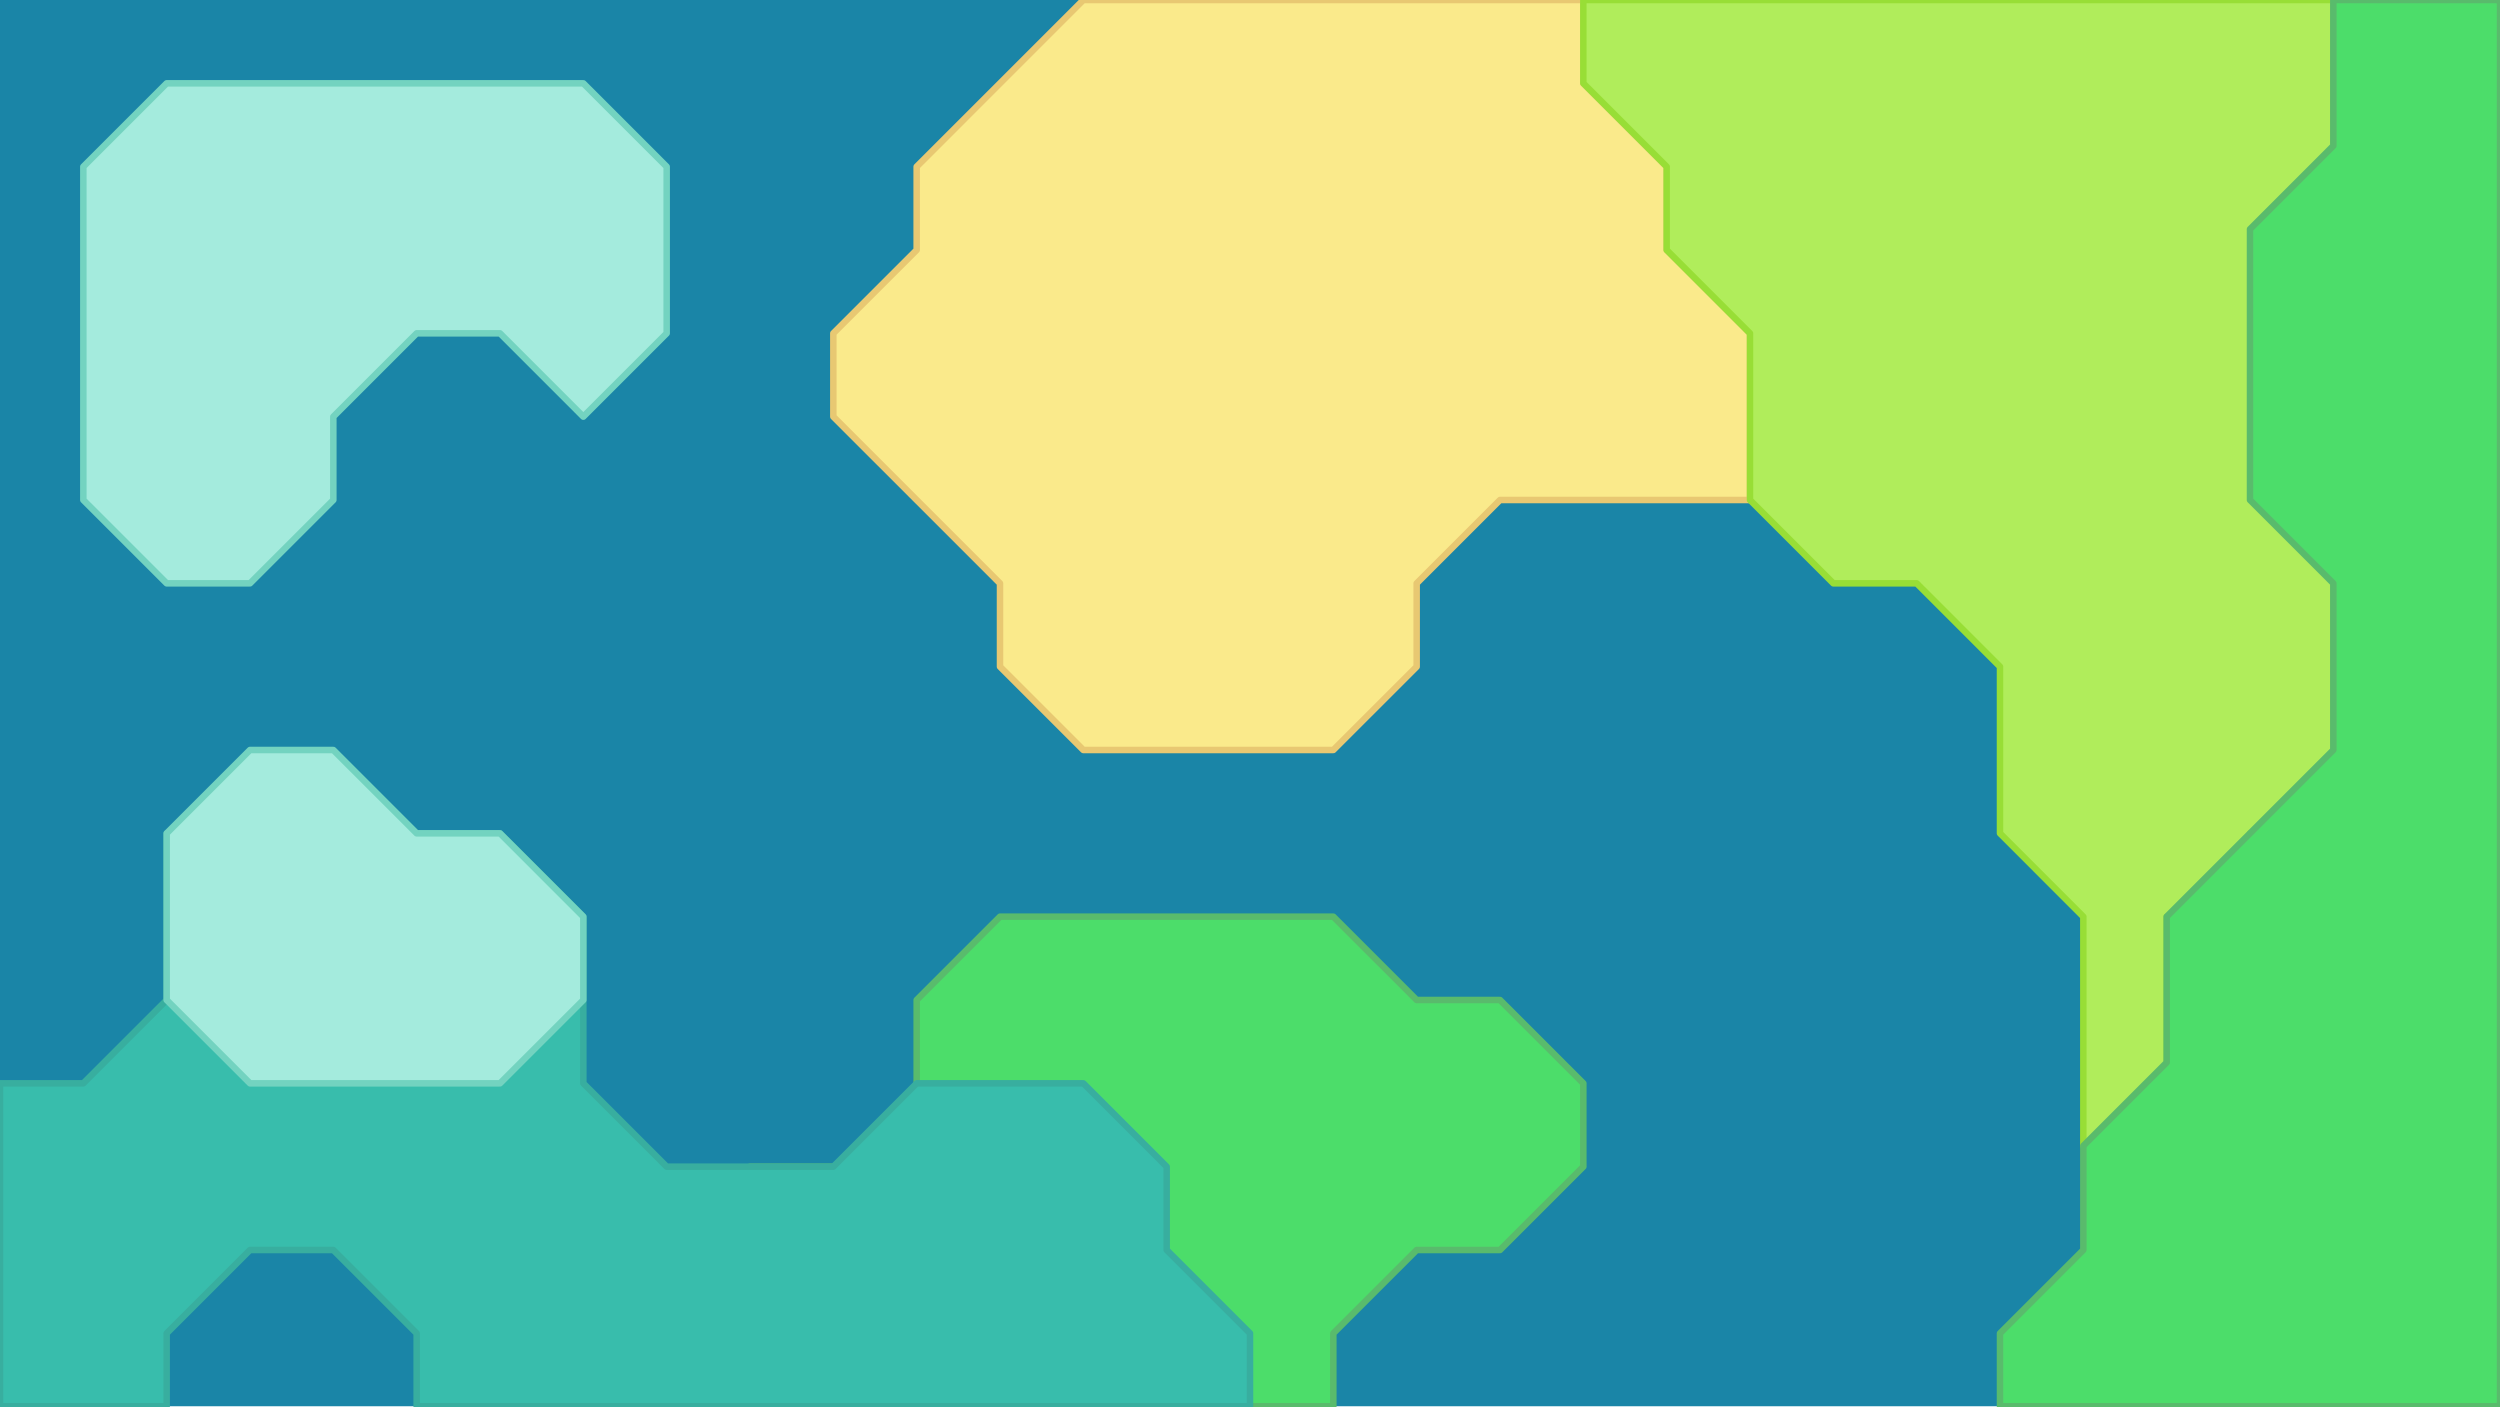
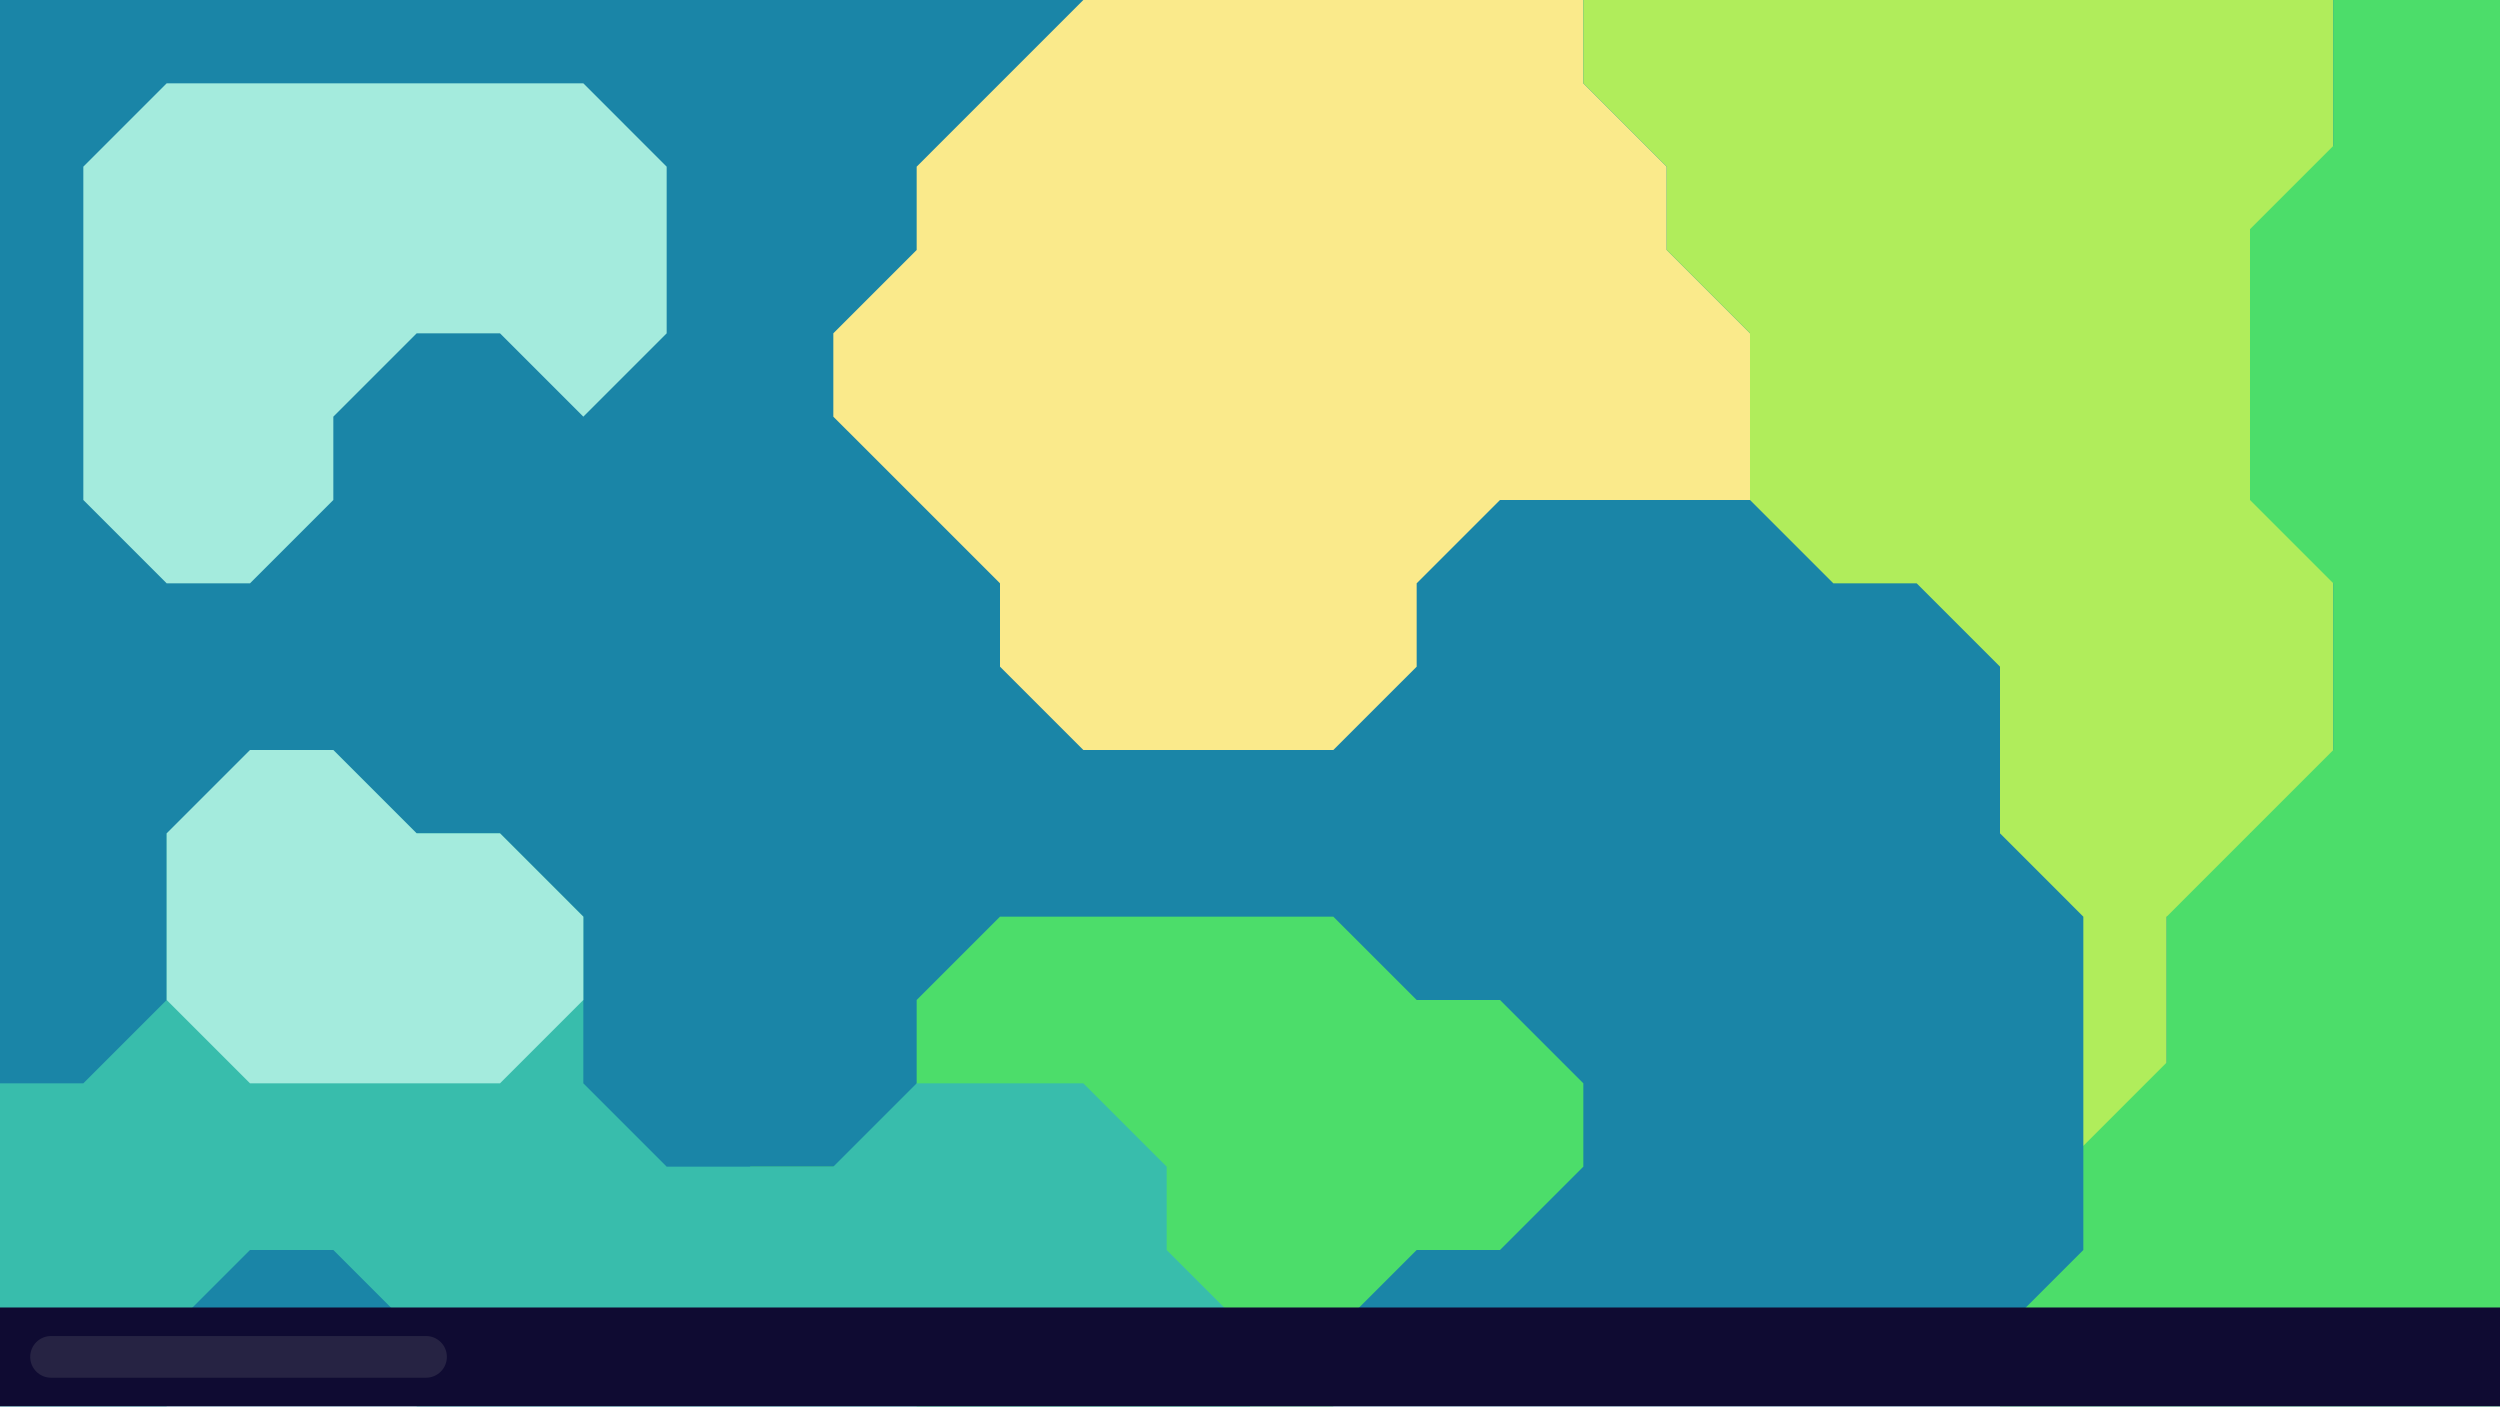
<svg xmlns="http://www.w3.org/2000/svg" width="1920" height="1080" viewBox="0 0 508 285.75" version="1.1" id="svg5">
-   <defs id="defs2" />
+   <defs id="defs2">
+     <clipPath clipPathUnits="userSpaceOnUse" id="clipPath2975">
+       <rect style="fill:#faea8b;fill-opacity:1;stroke:none;stroke-width:1.323;stroke-linecap:round;stroke-linejoin:round;stroke-miterlimit:70.1;paint-order:fill markers stroke" id="rect2977" width="16.933" height="16.933" x="-535.713" y="267.548" transform="rotate(-135)" />
+     </clipPath>
+   </defs>
  <g id="layer1">
+     <path style="fill:#38bdac;fill-opacity:1;stroke:none;stroke-width:1.323;stroke-linecap:round;stroke-linejoin:round;stroke-miterlimit:70.1;paint-order:fill markers stroke" d="m 626.533,237.067 v -16.933 h 16.933 l -10e-6,16.933 z" id="path5446" />
+     <path style="fill:#a2e454;fill-opacity:1;stroke:none;stroke-width:1.323;stroke-linecap:round;stroke-linejoin:round;stroke-miterlimit:70.1;paint-order:fill markers stroke" d="m 626.533,203.2 v -16.933 h 16.933 l -10e-6,16.933 z" id="path5438" />
    <rect style="fill:#1a85a7;stroke-width:21.046;stroke-linecap:round;stroke-linejoin:round;stroke-miterlimit:70.1;paint-order:fill markers stroke;fill-opacity:1" id="rect238" width="508" height="285.75" x="0" y="0" rx="0" ry="0" />
-     <path id="rect296" style="fill:#faea8b;stroke-width:1.323;stroke-linecap:round;stroke-linejoin:round;stroke-miterlimit:70.1;paint-order:fill markers stroke;stroke:#e8c872;stroke-opacity:1;stroke-dasharray:none" d="M 220.133 0 L 203.2 16.933 L 186.267 33.867 L 186.267 50.8 L 169.333 67.733 L 169.333 84.667 L 186.267 101.6 L 203.2 118.533 L 203.2 135.467 L 220.133 152.4 L 237.067 152.4 L 254 152.4 L 270.933 152.4 L 287.867 135.467 L 287.867 118.533 L 304.8 101.6 L 321.733 101.6 L 338.667 101.6 L 355.6 101.6 L 355.6 84.667 L 355.6 67.733 L 338.667 50.8 L 338.667 33.867 L 321.733 16.933 L 321.733 0 L 304.8 0 L 287.867 0 L 270.933 0 L 254 0 L 237.067 0 L 220.133 0 z " />
-     <path id="rect12951" style="fill:#b0ed5b;stroke-width:1.323;stroke-linecap:round;stroke-linejoin:round;stroke-miterlimit:70.1;paint-order:fill markers stroke;stroke:#98de36;stroke-opacity:1;stroke-dasharray:none" d="M 321.733 0 L 321.733 16.933 L 338.667 33.867 L 338.667 50.8 L 355.6 67.733 L 355.6 84.667 L 355.6 101.6 L 372.533 118.533 L 389.467 118.533 L 406.4 135.467 L 406.4 169.333 L 423.333 186.267 L 423.333 232.833 L 440.267 232.833 L 440.267 186.267 L 457.2 186.267 L 457.2 169.333 L 474.133 169.333 L 474.133 118.533 L 474.133 84.667 L 474.133 0 L 372.533 0 L 355.6 0 L 338.667 0 L 321.733 0 z " />
-     <path id="rect912" style="fill:#4cdd6a;stroke-width:1.323;stroke-linecap:round;stroke-linejoin:round;stroke-miterlimit:70.1;paint-order:fill markers stroke;stroke:#59bb6c;stroke-opacity:1;stroke-dasharray:none" d="M 474.133 0 L 474.133 29.633 L 457.2 46.567 L 457.2 101.6 L 474.133 118.533 L 474.133 152.4 L 457.2 169.333 L 440.267 186.267 L 440.267 215.9 L 423.333 232.833 L 423.333 254 L 406.4 270.933 L 406.4 285.75 L 423.333 285.75 L 440.267 285.75 L 457.2 285.75 L 474.133 285.75 L 508 285.75 L 508 0 L 474.133 0 z M 203.2 186.267 L 186.267 203.2 L 186.267 237.067 L 169.333 237.067 L 152.4 237.067 L 169.333 254 L 169.333 283.633 L 186.267 283.633 L 186.267 285.75 L 203.2 285.75 L 270.933 285.75 L 270.933 270.933 L 287.867 254 L 304.8 254 L 321.733 237.067 L 321.733 220.133 L 304.8 203.2 L 287.867 203.2 L 270.933 186.267 L 203.2 186.267 z " />
-     <path id="path7672" style="fill:#38bdac;fill-opacity:1;stroke-width:1.323;stroke-linecap:round;stroke-linejoin:round;stroke-miterlimit:70.1;paint-order:fill markers stroke;stroke:#38ae9f;stroke-opacity:1;stroke-dasharray:none" d="M 33.867 169.333 L 33.867 203.2 L 16.933 220.133 L 0 220.133 L 0 285.75 L 33.867 285.75 L 33.867 270.933 L 50.8 254 L 67.733 254 L 84.667 270.933 L 84.667 285.75 L 237.067 285.75 L 254 285.75 L 254 270.933 L 237.067 254 L 237.067 237.067 L 220.133 220.133 L 186.267 220.133 L 169.333 237.067 L 135.467 237.067 L 118.533 220.133 L 118.533 186.267 L 101.6 169.333 L 33.867 169.333 z " />
-     <path id="rect914" style="fill:#a4ebdd;stroke-width:1.323;stroke-linecap:round;stroke-linejoin:round;stroke-miterlimit:70.1;paint-order:fill markers stroke;stroke:#73d3c0;stroke-opacity:1;stroke-dasharray:none" d="M 33.867,16.933 16.933,33.867 V 101.6 l 16.933,16.933 H 50.8 L 67.733,101.6 V 84.667 L 84.667,67.733 H 101.6 l 16.933,16.933 16.933,-16.933 V 33.867 L 118.533,16.933 Z M 50.8,152.4 33.867,169.333 V 203.2 L 50.8,220.133 h 50.8 L 118.533,203.2 V 186.267 L 101.6,169.333 H 84.667 L 67.733,152.4 Z" />
+     <path id="rect296" style="fill:#faea8b;stroke-width:1.323;stroke-linecap:round;stroke-linejoin:round;stroke-miterlimit:70.1;paint-order:fill markers stroke;stroke:none;stroke-opacity:1;stroke-dasharray:none" d="M 220.133 0 L 203.2 16.933 L 186.267 33.867 L 186.267 50.8 L 169.333 67.733 L 169.333 84.667 L 186.267 101.6 L 203.2 118.533 L 203.2 135.467 L 220.133 152.4 L 237.067 152.4 L 254 152.4 L 270.933 152.4 L 287.867 135.467 L 287.867 118.533 L 304.8 101.6 L 321.733 101.6 L 338.667 101.6 L 355.6 101.6 L 355.6 84.667 L 355.6 67.733 L 338.667 50.8 L 338.667 33.867 L 321.733 16.933 L 321.733 0 L 304.8 0 L 287.867 0 L 270.933 0 L 254 0 L 237.067 0 L 220.133 0 z " />
+     <path id="rect12951" style="fill:#b0ed5b;stroke-width:1.323;stroke-linecap:round;stroke-linejoin:round;stroke-miterlimit:70.1;paint-order:fill markers stroke;stroke:none;stroke-opacity:1;stroke-dasharray:none" d="M 321.733 0 L 321.733 16.933 L 338.667 33.867 L 338.667 50.8 L 355.6 67.733 L 355.6 84.667 L 355.6 101.6 L 372.533 118.533 L 389.467 118.533 L 406.4 135.467 L 406.4 169.333 L 423.333 186.267 L 423.333 232.833 L 440.267 232.833 L 440.267 186.267 L 457.2 186.267 L 457.2 169.333 L 474.133 169.333 L 474.133 118.533 L 474.133 84.667 L 474.133 0 L 372.533 0 L 355.6 0 L 338.667 0 L 321.733 0 z " />
+     <path id="rect912" style="fill:#4cdd6a;stroke-width:1.323;stroke-linecap:round;stroke-linejoin:round;stroke-miterlimit:70.1;paint-order:fill markers stroke;stroke:none;stroke-opacity:1;stroke-dasharray:none" d="M 474.133 0 L 474.133 29.633 L 457.2 46.567 L 457.2 101.6 L 474.133 118.533 L 474.133 152.4 L 457.2 169.333 L 440.267 186.267 L 440.267 215.9 L 423.333 232.833 L 423.333 254 L 406.4 270.933 L 406.4 285.75 L 423.333 285.75 L 440.267 285.75 L 457.2 285.75 L 474.133 285.75 L 508 285.75 L 508 0 L 474.133 0 z M 203.2 186.267 L 186.267 203.2 L 186.267 237.067 L 169.333 237.067 L 152.4 237.067 L 169.333 254 L 169.333 283.633 L 186.267 283.633 L 186.267 285.75 L 203.2 285.75 L 270.933 285.75 L 270.933 270.933 L 287.867 254 L 304.8 254 L 321.733 237.067 L 321.733 220.133 L 304.8 203.2 L 287.867 203.2 L 270.933 186.267 L 203.2 186.267 z " />
+     <path id="path7672" style="fill:#38bdac;fill-opacity:1;stroke-width:1.323;stroke-linecap:round;stroke-linejoin:round;stroke-miterlimit:70.1;paint-order:fill markers stroke;stroke:none;stroke-opacity:1;stroke-dasharray:none" d="M 33.867 169.333 L 33.867 203.2 L 16.933 220.133 L 0 220.133 L 0 285.75 L 33.867 285.75 L 33.867 270.933 L 50.8 254 L 67.733 254 L 84.667 270.933 L 84.667 285.75 L 237.067 285.75 L 254 285.75 L 254 270.933 L 237.067 254 L 237.067 237.067 L 220.133 220.133 L 186.267 220.133 L 169.333 237.067 L 135.467 237.067 L 118.533 220.133 L 118.533 186.267 L 101.6 169.333 L 33.867 169.333 z " />
+     <path id="rect914" style="fill:#a4ebdd;stroke-width:1.323;stroke-linecap:round;stroke-linejoin:round;stroke-miterlimit:70.1;paint-order:fill markers stroke;stroke:none;stroke-opacity:1;stroke-dasharray:none" d="M 33.867,16.933 16.933,33.867 V 101.6 l 16.933,16.933 H 50.8 L 67.733,101.6 V 84.667 L 84.667,67.733 H 101.6 l 16.933,16.933 16.933,-16.933 V 33.867 L 118.533,16.933 Z M 50.8,152.4 33.867,169.333 V 203.2 L 50.8,220.133 h 50.8 L 118.533,203.2 V 186.267 L 101.6,169.333 H 84.667 L 67.733,152.4 Z" />
+     <rect style="fill:#faea8b;fill-opacity:1;stroke:none;stroke-width:1.323;stroke-linecap:round;stroke-linejoin:round;stroke-miterlimit:70.1;paint-order:fill markers stroke" id="rect353" width="16.933" height="16.933" x="558.8" y="169.333" />
+     <path style="fill:#faea8b;fill-opacity:1;stroke:none;stroke-width:1.323;stroke-linecap:round;stroke-linejoin:round;stroke-miterlimit:70.1;paint-order:fill markers stroke" d="m 524.933,169.333 h 16.933 v 16.933 z" id="path2768" />
+     <rect style="fill:#e9db81;fill-opacity:1;stroke:none;stroke-width:1.323;stroke-linecap:round;stroke-linejoin:round;stroke-miterlimit:70.1;paint-order:fill markers stroke" id="rect2824" width="16.933" height="16.933" x="575.733" y="169.333" />
+     <path style="fill:#e9db81;fill-opacity:1;stroke:none;stroke-width:1.323;stroke-linecap:round;stroke-linejoin:round;stroke-miterlimit:70.1;paint-order:fill markers stroke" d="m 541.867,169.333 h 16.933 v 16.933 z" id="path4684" />
+     <rect style="fill:#c3ed5b;fill-opacity:1;stroke:none;stroke-width:1.323;stroke-linecap:round;stroke-linejoin:round;stroke-miterlimit:70.1;paint-order:fill markers stroke" id="rect4694" width="16.933" height="16.933" x="558.8" y="186.267" />
+     <path style="fill:#c3ed5b;fill-opacity:1;stroke:none;stroke-width:1.323;stroke-linecap:round;stroke-linejoin:round;stroke-miterlimit:70.1;paint-order:fill markers stroke" d="m 524.933,186.267 h 16.933 V 203.2 Z" id="path4696" />
+     <rect style="fill:#a2e454;fill-opacity:1;stroke:none;stroke-width:1.323;stroke-linecap:round;stroke-linejoin:round;stroke-miterlimit:70.1;paint-order:fill markers stroke" id="rect4698" width="16.933" height="16.933" x="575.733" y="186.267" />
+     <path style="fill:#a2e454;fill-opacity:1;stroke:none;stroke-width:1.323;stroke-linecap:round;stroke-linejoin:round;stroke-miterlimit:70.1;paint-order:fill markers stroke" d="m 541.867,186.267 h 16.933 V 203.2 Z" id="path4700" />
+     <rect style="fill:#6add66;fill-opacity:1;stroke:none;stroke-width:1.323;stroke-linecap:round;stroke-linejoin:round;stroke-miterlimit:70.1;paint-order:fill markers stroke" id="rect4702" width="16.933" height="16.933" x="558.8" y="203.2" />
+     <path style="fill:#6add66;fill-opacity:1;stroke:none;stroke-width:1.323;stroke-linecap:round;stroke-linejoin:round;stroke-miterlimit:70.1;paint-order:fill markers stroke" d="m 524.933,203.2 h 16.933 v 16.933 z" id="path4704" />
+     <rect style="fill:#41d95b;fill-opacity:1;stroke:none;stroke-width:1.323;stroke-linecap:round;stroke-linejoin:round;stroke-miterlimit:70.1;paint-order:fill markers stroke" id="rect4706" width="16.933" height="16.933" x="575.733" y="203.2" />
+     <path style="fill:#41d95b;fill-opacity:1;stroke:none;stroke-width:1.323;stroke-linecap:round;stroke-linejoin:round;stroke-miterlimit:70.1;paint-order:fill markers stroke" d="m 541.867,203.2 h 16.933 v 16.933 z" id="path4708" />
+     <rect style="fill:#42d1a4;fill-opacity:1;stroke:none;stroke-width:1.323;stroke-linecap:round;stroke-linejoin:round;stroke-miterlimit:70.1;paint-order:fill markers stroke" id="rect4917" width="16.933" height="16.933" x="558.8" y="220.133" />
+     <path style="fill:#42d1a4;fill-opacity:1;stroke:none;stroke-width:1.323;stroke-linecap:round;stroke-linejoin:round;stroke-miterlimit:70.1;paint-order:fill markers stroke" d="m 524.933,220.133 h 16.933 v 16.933 z" id="path4919" />
+     <rect style="fill:#38bdac;fill-opacity:1;stroke:none;stroke-width:1.323;stroke-linecap:round;stroke-linejoin:round;stroke-miterlimit:70.1;paint-order:fill markers stroke" id="rect4921" width="16.933" height="16.933" x="575.733" y="220.133" />
+     <path style="fill:#38bdac;fill-opacity:1;stroke:none;stroke-width:1.323;stroke-linecap:round;stroke-linejoin:round;stroke-miterlimit:70.1;paint-order:fill markers stroke" d="m 541.867,220.133 h 16.933 v 16.933 z" id="path4923" />
+     <rect style="fill:#c3f1e8;fill-opacity:1;stroke:none;stroke-width:1.323;stroke-linecap:round;stroke-linejoin:round;stroke-miterlimit:70.1;paint-order:fill markers stroke" id="rect4994" width="16.933" height="16.933" x="558.8" y="237.067" />
+     <path style="fill:#c3f1e8;fill-opacity:1;stroke:none;stroke-width:1.323;stroke-linecap:round;stroke-linejoin:round;stroke-miterlimit:70.1;paint-order:fill markers stroke" d="m 524.933,237.067 h 16.933 v 16.933 z" id="path4996" />
+     <rect style="fill:#a4ebdd;fill-opacity:1;stroke:none;stroke-width:1.323;stroke-linecap:round;stroke-linejoin:round;stroke-miterlimit:70.1;paint-order:fill markers stroke" id="rect4998" width="16.933" height="16.933" x="575.733" y="237.067" />
+     <path style="fill:#a4ebdd;fill-opacity:1;stroke:none;stroke-width:1.323;stroke-linecap:round;stroke-linejoin:round;stroke-miterlimit:70.1;paint-order:fill markers stroke" d="m 541.867,237.067 h 16.933 v 16.933 z" id="path5000" />
+     <path style="fill:#faea8b;fill-opacity:1;stroke:none;stroke-width:1.323;stroke-linecap:round;stroke-linejoin:round;stroke-miterlimit:70.1;paint-order:fill markers stroke" d="m 609.6,186.267 v -16.933 h 16.933 l 0,16.933 z" id="path5071" />
+     <path style="fill:#c3ed5b;fill-opacity:1;stroke:none;stroke-width:1.323;stroke-linecap:round;stroke-linejoin:round;stroke-miterlimit:70.1;paint-order:fill markers stroke" d="m 626.533,169.333 v 16.933 H 609.6 l 8.467,-8.467 z" id="path5073" />
+     <path style="fill:#c3ed5b;fill-opacity:1;stroke:none;stroke-width:1.323;stroke-linecap:round;stroke-linejoin:round;stroke-miterlimit:70.1;paint-order:fill markers stroke" d="m 609.6,203.2 v -16.933 h 16.933 l 0,16.933 z" id="path5077" />
+     <path style="fill:#6add66;fill-opacity:1;stroke:none;stroke-width:1.323;stroke-linecap:round;stroke-linejoin:round;stroke-miterlimit:70.1;paint-order:fill markers stroke" d="M 626.533,186.267 V 203.2 H 609.6 Z" id="path5075" />
+     <path style="fill:#42d1a4;fill-opacity:1;stroke:none;stroke-width:1.323;stroke-linecap:round;stroke-linejoin:round;stroke-miterlimit:70.1;paint-order:fill markers stroke" d="m 626.533,203.2 v 16.933 H 609.6 l 0,-16.933 z" id="path5288" />
+     <path style="fill:#6add66;fill-opacity:1;stroke:none;stroke-width:1.323;stroke-linecap:round;stroke-linejoin:round;stroke-miterlimit:70.1;paint-order:fill markers stroke" d="M 609.6,220.133 V 203.2 h 16.933 z" id="path5286" />
+     <path style="fill:#42d1a4;fill-opacity:1;stroke:none;stroke-width:1.323;stroke-linecap:round;stroke-linejoin:round;stroke-miterlimit:70.1;paint-order:fill markers stroke" d="m 609.6,237.067 v -16.933 h 16.933 l 0,16.933 z" id="path5292" />
+     <path style="fill:#c3f1e8;fill-opacity:1;stroke:none;stroke-width:1.323;stroke-linecap:round;stroke-linejoin:round;stroke-miterlimit:70.1;paint-order:fill markers stroke" d="m 626.533,220.133 v 16.933 H 609.6 Z" id="path5290" />
+     <path style="fill:#e9db81;fill-opacity:1;stroke:none;stroke-width:1.323;stroke-linecap:round;stroke-linejoin:round;stroke-miterlimit:70.1;paint-order:fill markers stroke" d="m 626.533,186.267 v -16.933 h 16.933 l -10e-6,16.933 z" id="path5432" />
+     <path style="fill:#a2e454;fill-opacity:1;stroke:none;stroke-width:1.323;stroke-linecap:round;stroke-linejoin:round;stroke-miterlimit:70.1;paint-order:fill markers stroke" d="m 643.467,169.333 v 16.933 H 626.533 L 635,177.8 Z" id="path5434" />
+     <path style="fill:#41d95b;fill-opacity:1;stroke:none;stroke-width:1.323;stroke-linecap:round;stroke-linejoin:round;stroke-miterlimit:70.1;paint-order:fill markers stroke" d="M 643.467,186.267 V 203.2 h -16.933 z" id="path5436" />
+     <path style="fill:#41d95b;fill-opacity:1;stroke:none;stroke-width:1.323;stroke-linecap:round;stroke-linejoin:round;stroke-miterlimit:70.1;paint-order:fill markers stroke" d="M 626.533,220.133 V 203.2 h 16.933 l -10e-6,16.933 z" id="path5440" />
+     <path style="fill:#38bdac;fill-opacity:1;stroke:none;stroke-width:1.323;stroke-linecap:round;stroke-linejoin:round;stroke-miterlimit:70.1;paint-order:fill markers stroke" d="m 643.467,203.2 v 16.933 h -16.933 l 8.467,-8.467 z" id="path5442" />
+     <path style="fill:#a4ebdd;fill-opacity:1;stroke:none;stroke-width:1.323;stroke-linecap:round;stroke-linejoin:round;stroke-miterlimit:70.1;paint-order:fill markers stroke" d="m 643.467,220.133 v 16.933 h -16.933 z" id="path5444" />
+     <path style="fill:#faea8b;fill-opacity:1;stroke:none;stroke-width:1.323;stroke-linecap:round;stroke-linejoin:round;stroke-miterlimit:70.1;paint-order:fill markers stroke" d="m 592.667,186.267 v -16.933 h 16.933 l 10e-6,16.933 z" id="path1147" />
+     <path style="fill:#e9db81;fill-opacity:1;stroke:none;stroke-width:1.323;stroke-linecap:round;stroke-linejoin:round;stroke-miterlimit:70.1;paint-order:fill markers stroke" d="m 609.6,169.333 v 16.933 h -16.933 z" id="path1149" />
+     <path style="fill:#c3ed5b;fill-opacity:1;stroke:none;stroke-width:1.323;stroke-linecap:round;stroke-linejoin:round;stroke-miterlimit:70.1;paint-order:fill markers stroke" d="m 592.667,203.2 v -16.933 h 16.933 L 609.6,203.2 Z" id="path1151" />
+     <path style="fill:#a2e454;fill-opacity:1;stroke:none;stroke-width:1.323;stroke-linecap:round;stroke-linejoin:round;stroke-miterlimit:70.1;paint-order:fill markers stroke" d="M 609.6,186.267 V 203.2 h -16.933 l 8.467,-8.467 z" id="path1153" />
+     <path style="fill:#6add66;fill-opacity:1;stroke:none;stroke-width:1.323;stroke-linecap:round;stroke-linejoin:round;stroke-miterlimit:70.1;paint-order:fill markers stroke" d="M 592.667,220.133 V 203.2 h 16.933 l 10e-6,16.933 z" id="path1155" />
+     <path style="fill:#41d95b;fill-opacity:1;stroke:none;stroke-width:1.323;stroke-linecap:round;stroke-linejoin:round;stroke-miterlimit:70.1;paint-order:fill markers stroke" d="m 609.6,203.2 v 16.933 h -16.933 z" id="path1157" />
+     <path style="fill:#42d1a4;fill-opacity:1;stroke:none;stroke-width:1.323;stroke-linecap:round;stroke-linejoin:round;stroke-miterlimit:70.1;paint-order:fill markers stroke" d="m 592.667,237.067 v -16.933 h 16.933 l 10e-6,16.933 z" id="path1159" />
+     <path style="fill:#38bdac;fill-opacity:1;stroke:none;stroke-width:1.323;stroke-linecap:round;stroke-linejoin:round;stroke-miterlimit:70.1;paint-order:fill markers stroke" d="m 609.6,220.133 v 16.933 h -16.933 l 8.467,-8.467 z" id="path1161" />
+     <path style="fill:#c3f1e8;fill-opacity:1;stroke:none;stroke-width:1.323;stroke-linecap:round;stroke-linejoin:round;stroke-miterlimit:70.1;paint-order:fill markers stroke" d="m 592.667,254 v -16.933 h 16.933 L 609.6,254 Z" id="path1163" />
+     <path style="fill:#a4ebdd;fill-opacity:1;stroke:none;stroke-width:1.323;stroke-linecap:round;stroke-linejoin:round;stroke-miterlimit:70.1;paint-order:fill markers stroke" d="M 609.6,237.067 V 254 h -16.933 z" id="path1165" />
+     <rect style="fill:#0f0b32;fill-opacity:1;stroke:none;stroke-width:3.155;stroke-linecap:round;stroke-linejoin:round;stroke-miterlimit:70.1;paint-order:fill markers stroke" id="rect5643" width="508" height="20.068" x="0" y="265.682" ry="0" />
+     <rect style="fill:#262343;fill-opacity:1;stroke:none;stroke-width:1.323;stroke-linecap:round;stroke-linejoin:round;stroke-miterlimit:70.1;paint-order:fill markers stroke" id="rect5589" width="84.667" height="8.467" x="6.138" y="271.483" ry="4.233" />
+     <rect style="fill:#9490c4;fill-opacity:1;stroke:none;stroke-width:0.466;stroke-linecap:round;stroke-linejoin:round;stroke-miterlimit:70.1;paint-order:fill markers stroke" id="rect9344" width="8.467" height="8.467" x="-2.236" y="289.399" ry="3.175" />
+     <rect style="fill:#262343;fill-opacity:1;stroke:none;stroke-width:0.466;stroke-linecap:round;stroke-linejoin:round;stroke-miterlimit:70.1;paint-order:fill markers stroke" id="rect10854" width="84.667" height="8.467" x="28.21" y="289.399" ry="3.175" />
+     <rect style="fill:#262343;fill-opacity:1;stroke:none;stroke-width:1.298;stroke-linecap:round;stroke-linejoin:round;stroke-miterlimit:70.1;paint-order:fill markers stroke" id="rect12452" width="2.465" height="3.175" x="115.029" y="289.399" ry="1.186" />
  </g>
</svg>
